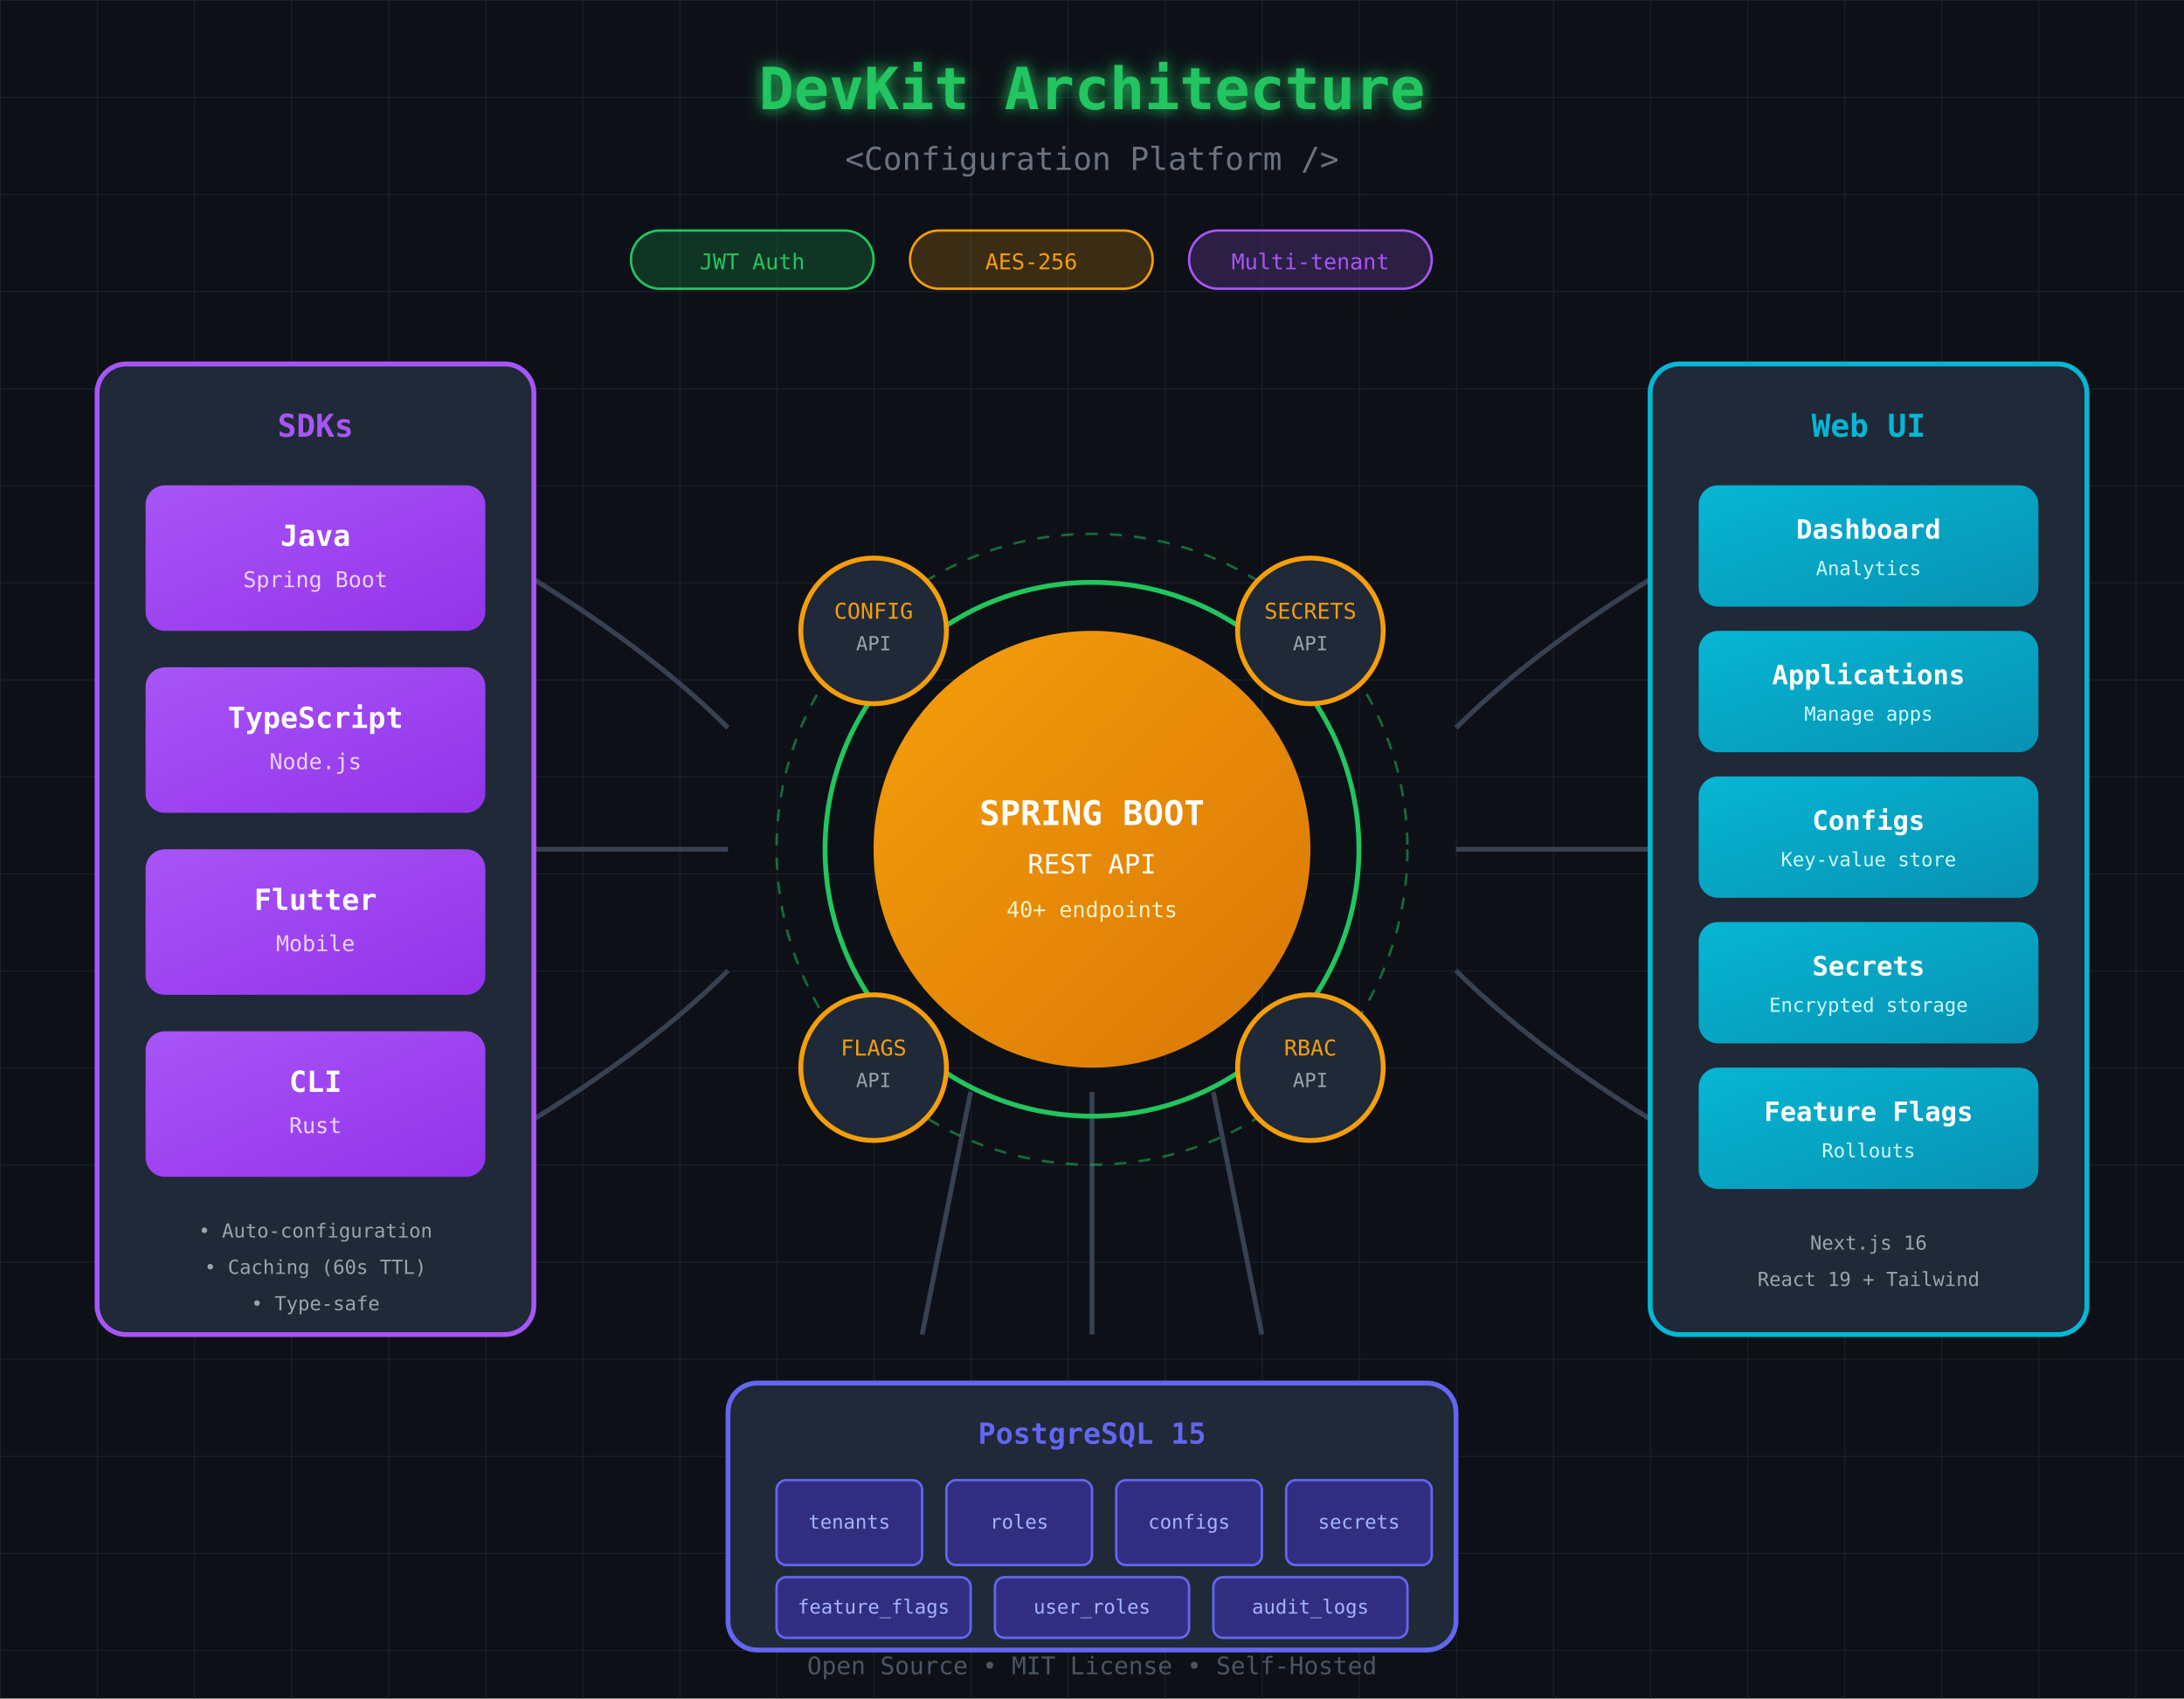
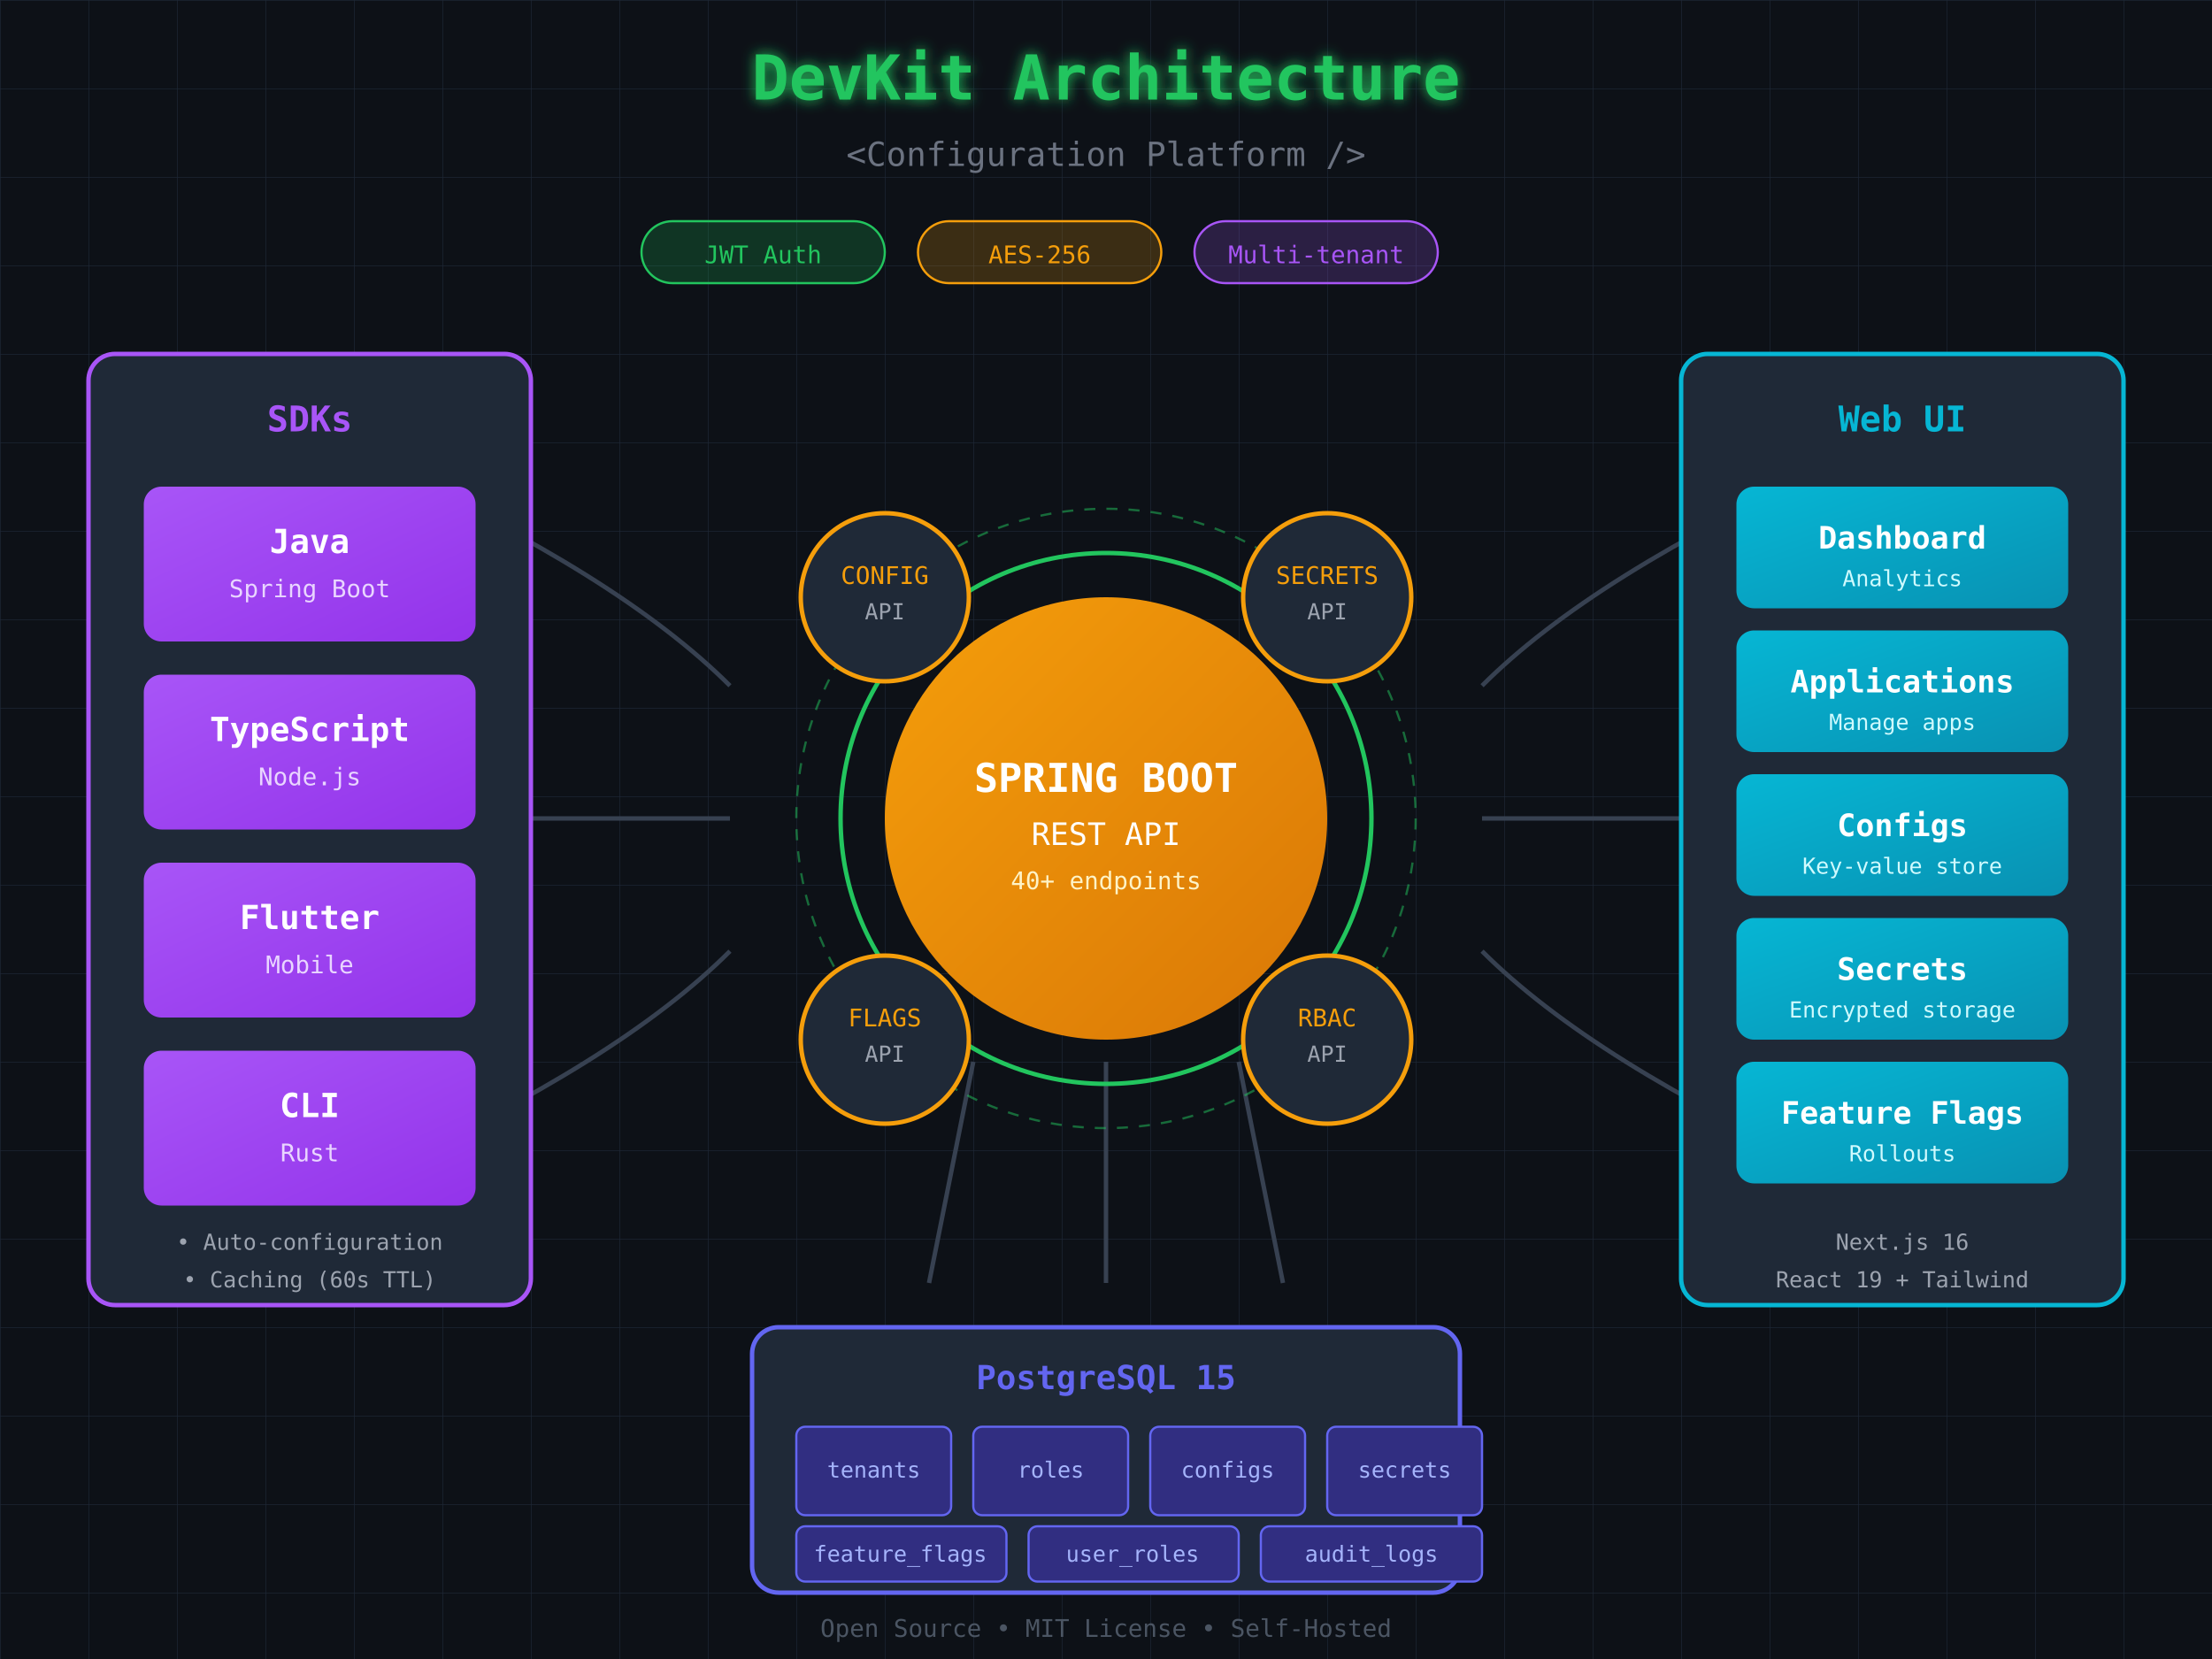
- <svg xmlns="http://www.w3.org/2000/svg" viewBox="0 0 900 700">
+ <svg xmlns="http://www.w3.org/2000/svg" viewBox="0 0 1000 750">
  <defs>
    <linearGradient id="centerGrad" x1="0%" y1="0%" x2="100%" y2="100%">
      <stop offset="0%" style="stop-color:#22c55e;stop-opacity:1" />
      <stop offset="100%" style="stop-color:#16a34a;stop-opacity:1" />
    </linearGradient>
    <linearGradient id="backendGrad" x1="0%" y1="0%" x2="100%" y2="100%">
      <stop offset="0%" style="stop-color:#f59e0b;stop-opacity:1" />
      <stop offset="100%" style="stop-color:#d97706;stop-opacity:1" />
    </linearGradient>
    <linearGradient id="frontendGrad" x1="0%" y1="0%" x2="100%" y2="100%">
      <stop offset="0%" style="stop-color:#06b6d4;stop-opacity:1" />
      <stop offset="100%" style="stop-color:#0891b2;stop-opacity:1" />
    </linearGradient>
    <linearGradient id="dbGrad" x1="0%" y1="0%" x2="100%" y2="100%">
      <stop offset="0%" style="stop-color:#6366f1;stop-opacity:1" />
      <stop offset="100%" style="stop-color:#4f46e5;stop-opacity:1" />
    </linearGradient>
    <linearGradient id="sdkGrad" x1="0%" y1="0%" x2="100%" y2="100%">
      <stop offset="0%" style="stop-color:#a855f7;stop-opacity:1" />
      <stop offset="100%" style="stop-color:#9333ea;stop-opacity:1" />
    </linearGradient>
    <filter id="glow" x="-50%" y="-50%" width="200%" height="200%">
      <feGaussianBlur stdDeviation="3" result="coloredBlur" />
      <feMerge>
        <feMergeNode in="coloredBlur" />
        <feMergeNode in="SourceGraphic" />
      </feMerge>
    </filter>
  </defs>
-   <rect width="900" height="700" fill="#0d1117" />
+   <rect width="1000" height="750" fill="#0d1117" />
  <pattern id="grid" width="40" height="40" patternUnits="userSpaceOnUse">
    <path d="M 40 0 L 0 0 0 40" fill="none" stroke="#1f2937" stroke-width="0.5" />
  </pattern>
-   <rect width="900" height="700" fill="url(#grid)" />
-   <text x="450" y="45" font-family="JetBrains Mono, monospace" font-size="24" font-weight="bold" fill="#22c55e" text-anchor="middle" filter="url(#glow)">DevKit Architecture</text>
-   <text x="450" y="70" font-family="JetBrains Mono, monospace" font-size="13" fill="#6b7280" text-anchor="middle">&lt;Configuration Platform /&gt;</text>
+   <rect width="1000" height="750" fill="url(#grid)" />
+   <text x="500" y="45" font-family="JetBrains Mono, monospace" font-size="28" font-weight="bold" fill="#22c55e" text-anchor="middle" filter="url(#glow)">DevKit Architecture</text>
+   <text x="500" y="75" font-family="JetBrains Mono, monospace" font-size="15" fill="#6b7280" text-anchor="middle">&lt;Configuration Platform /&gt;</text>
  <g stroke="#374151" stroke-width="2" fill="none">
-     <path d="M 150 200 Q 250 250 300 300" />
-     <path d="M 150 350 L 300 350" />
-     <path d="M 150 500 Q 250 450 300 400" />
-     <path d="M 750 200 Q 650 250 600 300" />
-     <path d="M 750 350 L 600 350" />
-     <path d="M 750 500 Q 650 450 600 400" />
-     <path d="M 380 550 L 400 450" />
-     <path d="M 450 550 L 450 450" />
-     <path d="M 520 550 L 500 450" />
+     <path d="M 170 210 Q 280 260 330 310" />
+     <path d="M 170 370 L 330 370" />
+     <path d="M 170 530 Q 280 480 330 430" />
+     <path d="M 830 210 Q 720 260 670 310" />
+     <path d="M 830 370 L 670 370" />
+     <path d="M 830 530 Q 720 480 670 430" />
+     <path d="M 420 580 L 440 480" />
+     <path d="M 500 580 L 500 480" />
+     <path d="M 580 580 L 560 480" />
  </g>
  <g>
-     <circle cx="450" cy="350" r="130" fill="none" stroke="#22c55e" stroke-width="1" stroke-dasharray="5,5" opacity="0.5" />
-     <circle cx="450" cy="350" r="110" fill="none" stroke="#22c55e" stroke-width="2" />
-     <circle cx="450" cy="350" r="90" fill="url(#backendGrad)" />
-     <text x="450" y="340" font-family="JetBrains Mono, monospace" font-size="14" font-weight="bold" fill="white" text-anchor="middle">SPRING BOOT</text>
-     <text x="450" y="360" font-family="JetBrains Mono, monospace" font-size="11" fill="white" text-anchor="middle">REST API</text>
-     <text x="450" y="378" font-family="JetBrains Mono, monospace" font-size="9" fill="#fef3c7" text-anchor="middle">40+ endpoints</text>
+     <circle cx="500" cy="370" r="140" fill="none" stroke="#22c55e" stroke-width="1" stroke-dasharray="5,5" opacity="0.5" />
+     <circle cx="500" cy="370" r="120" fill="none" stroke="#22c55e" stroke-width="2" />
+     <circle cx="500" cy="370" r="100" fill="url(#backendGrad)" />
+     <text x="500" y="358" font-family="JetBrains Mono, monospace" font-size="18" font-weight="bold" fill="white" text-anchor="middle">SPRING BOOT</text>
+     <text x="500" y="382" font-family="JetBrains Mono, monospace" font-size="14" fill="white" text-anchor="middle">REST API</text>
+     <text x="500" y="402" font-family="JetBrains Mono, monospace" font-size="11" fill="#fef3c7" text-anchor="middle">40+ endpoints</text>
  </g>
-   <g transform="translate(360, 260)">
-     <circle r="30" fill="#1f2937" stroke="#f59e0b" stroke-width="2" />
-     <text x="0" y="-5" font-family="JetBrains Mono, monospace" font-size="9" fill="#f59e0b" text-anchor="middle">CONFIG</text>
-     <text x="0" y="8" font-family="JetBrains Mono, monospace" font-size="8" fill="#9ca3af" text-anchor="middle">API</text>
+   <g transform="translate(400, 270)">
+     <circle r="38" fill="#1f2937" stroke="#f59e0b" stroke-width="2" />
+     <text x="0" y="-6" font-family="JetBrains Mono, monospace" font-size="11" fill="#f59e0b" text-anchor="middle">CONFIG</text>
+     <text x="0" y="10" font-family="JetBrains Mono, monospace" font-size="10" fill="#9ca3af" text-anchor="middle">API</text>
  </g>
-   <g transform="translate(540, 260)">
-     <circle r="30" fill="#1f2937" stroke="#f59e0b" stroke-width="2" />
-     <text x="0" y="-5" font-family="JetBrains Mono, monospace" font-size="9" fill="#f59e0b" text-anchor="middle">SECRETS</text>
-     <text x="0" y="8" font-family="JetBrains Mono, monospace" font-size="8" fill="#9ca3af" text-anchor="middle">API</text>
+   <g transform="translate(600, 270)">
+     <circle r="38" fill="#1f2937" stroke="#f59e0b" stroke-width="2" />
+     <text x="0" y="-6" font-family="JetBrains Mono, monospace" font-size="11" fill="#f59e0b" text-anchor="middle">SECRETS</text>
+     <text x="0" y="10" font-family="JetBrains Mono, monospace" font-size="10" fill="#9ca3af" text-anchor="middle">API</text>
  </g>
-   <g transform="translate(360, 440)">
-     <circle r="30" fill="#1f2937" stroke="#f59e0b" stroke-width="2" />
-     <text x="0" y="-5" font-family="JetBrains Mono, monospace" font-size="9" fill="#f59e0b" text-anchor="middle">FLAGS</text>
-     <text x="0" y="8" font-family="JetBrains Mono, monospace" font-size="8" fill="#9ca3af" text-anchor="middle">API</text>
+   <g transform="translate(400, 470)">
+     <circle r="38" fill="#1f2937" stroke="#f59e0b" stroke-width="2" />
+     <text x="0" y="-6" font-family="JetBrains Mono, monospace" font-size="11" fill="#f59e0b" text-anchor="middle">FLAGS</text>
+     <text x="0" y="10" font-family="JetBrains Mono, monospace" font-size="10" fill="#9ca3af" text-anchor="middle">API</text>
  </g>
-   <g transform="translate(540, 440)">
-     <circle r="30" fill="#1f2937" stroke="#f59e0b" stroke-width="2" />
-     <text x="0" y="-5" font-family="JetBrains Mono, monospace" font-size="9" fill="#f59e0b" text-anchor="middle">RBAC</text>
-     <text x="0" y="8" font-family="JetBrains Mono, monospace" font-size="8" fill="#9ca3af" text-anchor="middle">API</text>
+   <g transform="translate(600, 470)">
+     <circle r="38" fill="#1f2937" stroke="#f59e0b" stroke-width="2" />
+     <text x="0" y="-6" font-family="JetBrains Mono, monospace" font-size="11" fill="#f59e0b" text-anchor="middle">RBAC</text>
+     <text x="0" y="10" font-family="JetBrains Mono, monospace" font-size="10" fill="#9ca3af" text-anchor="middle">API</text>
  </g>
  <g>
-     <rect x="40" y="150" width="180" height="400" rx="12" fill="#1f2937" stroke="#a855f7" stroke-width="2" />
-     <text x="130" y="180" font-family="JetBrains Mono, monospace" font-size="13" font-weight="bold" fill="#a855f7" text-anchor="middle">SDKs</text>
-     <rect x="60" y="200" width="140" height="60" rx="8" fill="url(#sdkGrad)" />
-     <text x="130" y="225" font-family="JetBrains Mono, monospace" font-size="12" font-weight="bold" fill="white" text-anchor="middle">Java</text>
-     <text x="130" y="242" font-family="JetBrains Mono, monospace" font-size="9" fill="#e9d5ff" text-anchor="middle">Spring Boot</text>
-     <rect x="60" y="275" width="140" height="60" rx="8" fill="url(#sdkGrad)" />
-     <text x="130" y="300" font-family="JetBrains Mono, monospace" font-size="12" font-weight="bold" fill="white" text-anchor="middle">TypeScript</text>
-     <text x="130" y="317" font-family="JetBrains Mono, monospace" font-size="9" fill="#e9d5ff" text-anchor="middle">Node.js</text>
-     <rect x="60" y="350" width="140" height="60" rx="8" fill="url(#sdkGrad)" />
-     <text x="130" y="375" font-family="JetBrains Mono, monospace" font-size="12" font-weight="bold" fill="white" text-anchor="middle">Flutter</text>
-     <text x="130" y="392" font-family="JetBrains Mono, monospace" font-size="9" fill="#e9d5ff" text-anchor="middle">Mobile</text>
-     <rect x="60" y="425" width="140" height="60" rx="8" fill="url(#sdkGrad)" />
-     <text x="130" y="450" font-family="JetBrains Mono, monospace" font-size="12" font-weight="bold" fill="white" text-anchor="middle">CLI</text>
-     <text x="130" y="467" font-family="JetBrains Mono, monospace" font-size="9" fill="#e9d5ff" text-anchor="middle">Rust</text>
-     <text x="130" y="510" font-family="JetBrains Mono, monospace" font-size="8" fill="#9ca3af" text-anchor="middle">• Auto-configuration</text>
-     <text x="130" y="525" font-family="JetBrains Mono, monospace" font-size="8" fill="#9ca3af" text-anchor="middle">• Caching (60s TTL)</text>
-     <text x="130" y="540" font-family="JetBrains Mono, monospace" font-size="8" fill="#9ca3af" text-anchor="middle">• Type-safe</text>
+     <rect x="40" y="160" width="200" height="430" rx="12" fill="#1f2937" stroke="#a855f7" stroke-width="2" />
+     <text x="140" y="195" font-family="JetBrains Mono, monospace" font-size="16" font-weight="bold" fill="#a855f7" text-anchor="middle">SDKs</text>
+     <rect x="65" y="220" width="150" height="70" rx="8" fill="url(#sdkGrad)" />
+     <text x="140" y="250" font-family="JetBrains Mono, monospace" font-size="15" font-weight="bold" fill="white" text-anchor="middle">Java</text>
+     <text x="140" y="270" font-family="JetBrains Mono, monospace" font-size="11" fill="#e9d5ff" text-anchor="middle">Spring Boot</text>
+     <rect x="65" y="305" width="150" height="70" rx="8" fill="url(#sdkGrad)" />
+     <text x="140" y="335" font-family="JetBrains Mono, monospace" font-size="15" font-weight="bold" fill="white" text-anchor="middle">TypeScript</text>
+     <text x="140" y="355" font-family="JetBrains Mono, monospace" font-size="11" fill="#e9d5ff" text-anchor="middle">Node.js</text>
+     <rect x="65" y="390" width="150" height="70" rx="8" fill="url(#sdkGrad)" />
+     <text x="140" y="420" font-family="JetBrains Mono, monospace" font-size="15" font-weight="bold" fill="white" text-anchor="middle">Flutter</text>
+     <text x="140" y="440" font-family="JetBrains Mono, monospace" font-size="11" fill="#e9d5ff" text-anchor="middle">Mobile</text>
+     <rect x="65" y="475" width="150" height="70" rx="8" fill="url(#sdkGrad)" />
+     <text x="140" y="505" font-family="JetBrains Mono, monospace" font-size="15" font-weight="bold" fill="white" text-anchor="middle">CLI</text>
+     <text x="140" y="525" font-family="JetBrains Mono, monospace" font-size="11" fill="#e9d5ff" text-anchor="middle">Rust</text>
+     <text x="140" y="565" font-family="JetBrains Mono, monospace" font-size="10" fill="#9ca3af" text-anchor="middle">• Auto-configuration</text>
+     <text x="140" y="582" font-family="JetBrains Mono, monospace" font-size="10" fill="#9ca3af" text-anchor="middle">• Caching (60s TTL)</text>
  </g>
  <g>
-     <rect x="680" y="150" width="180" height="400" rx="12" fill="#1f2937" stroke="#06b6d4" stroke-width="2" />
-     <text x="770" y="180" font-family="JetBrains Mono, monospace" font-size="13" font-weight="bold" fill="#06b6d4" text-anchor="middle">Web UI</text>
-     <rect x="700" y="200" width="140" height="50" rx="8" fill="url(#frontendGrad)" />
-     <text x="770" y="222" font-family="JetBrains Mono, monospace" font-size="11" font-weight="bold" fill="white" text-anchor="middle">Dashboard</text>
-     <text x="770" y="237" font-family="JetBrains Mono, monospace" font-size="8" fill="#cffafe" text-anchor="middle">Analytics</text>
-     <rect x="700" y="260" width="140" height="50" rx="8" fill="url(#frontendGrad)" />
-     <text x="770" y="282" font-family="JetBrains Mono, monospace" font-size="11" font-weight="bold" fill="white" text-anchor="middle">Applications</text>
-     <text x="770" y="297" font-family="JetBrains Mono, monospace" font-size="8" fill="#cffafe" text-anchor="middle">Manage apps</text>
-     <rect x="700" y="320" width="140" height="50" rx="8" fill="url(#frontendGrad)" />
-     <text x="770" y="342" font-family="JetBrains Mono, monospace" font-size="11" font-weight="bold" fill="white" text-anchor="middle">Configs</text>
-     <text x="770" y="357" font-family="JetBrains Mono, monospace" font-size="8" fill="#cffafe" text-anchor="middle">Key-value store</text>
-     <rect x="700" y="380" width="140" height="50" rx="8" fill="url(#frontendGrad)" />
-     <text x="770" y="402" font-family="JetBrains Mono, monospace" font-size="11" font-weight="bold" fill="white" text-anchor="middle">Secrets</text>
-     <text x="770" y="417" font-family="JetBrains Mono, monospace" font-size="8" fill="#cffafe" text-anchor="middle">Encrypted storage</text>
-     <rect x="700" y="440" width="140" height="50" rx="8" fill="url(#frontendGrad)" />
-     <text x="770" y="462" font-family="JetBrains Mono, monospace" font-size="11" font-weight="bold" fill="white" text-anchor="middle">Feature Flags</text>
-     <text x="770" y="477" font-family="JetBrains Mono, monospace" font-size="8" fill="#cffafe" text-anchor="middle">Rollouts</text>
-     <text x="770" y="515" font-family="JetBrains Mono, monospace" font-size="8" fill="#9ca3af" text-anchor="middle">Next.js 16</text>
-     <text x="770" y="530" font-family="JetBrains Mono, monospace" font-size="8" fill="#9ca3af" text-anchor="middle">React 19 + Tailwind</text>
+     <rect x="760" y="160" width="200" height="430" rx="12" fill="#1f2937" stroke="#06b6d4" stroke-width="2" />
+     <text x="860" y="195" font-family="JetBrains Mono, monospace" font-size="16" font-weight="bold" fill="#06b6d4" text-anchor="middle">Web UI</text>
+     <rect x="785" y="220" width="150" height="55" rx="8" fill="url(#frontendGrad)" />
+     <text x="860" y="248" font-family="JetBrains Mono, monospace" font-size="14" font-weight="bold" fill="white" text-anchor="middle">Dashboard</text>
+     <text x="860" y="265" font-family="JetBrains Mono, monospace" font-size="10" fill="#cffafe" text-anchor="middle">Analytics</text>
+     <rect x="785" y="285" width="150" height="55" rx="8" fill="url(#frontendGrad)" />
+     <text x="860" y="313" font-family="JetBrains Mono, monospace" font-size="14" font-weight="bold" fill="white" text-anchor="middle">Applications</text>
+     <text x="860" y="330" font-family="JetBrains Mono, monospace" font-size="10" fill="#cffafe" text-anchor="middle">Manage apps</text>
+     <rect x="785" y="350" width="150" height="55" rx="8" fill="url(#frontendGrad)" />
+     <text x="860" y="378" font-family="JetBrains Mono, monospace" font-size="14" font-weight="bold" fill="white" text-anchor="middle">Configs</text>
+     <text x="860" y="395" font-family="JetBrains Mono, monospace" font-size="10" fill="#cffafe" text-anchor="middle">Key-value store</text>
+     <rect x="785" y="415" width="150" height="55" rx="8" fill="url(#frontendGrad)" />
+     <text x="860" y="443" font-family="JetBrains Mono, monospace" font-size="14" font-weight="bold" fill="white" text-anchor="middle">Secrets</text>
+     <text x="860" y="460" font-family="JetBrains Mono, monospace" font-size="10" fill="#cffafe" text-anchor="middle">Encrypted storage</text>
+     <rect x="785" y="480" width="150" height="55" rx="8" fill="url(#frontendGrad)" />
+     <text x="860" y="508" font-family="JetBrains Mono, monospace" font-size="14" font-weight="bold" fill="white" text-anchor="middle">Feature Flags</text>
+     <text x="860" y="525" font-family="JetBrains Mono, monospace" font-size="10" fill="#cffafe" text-anchor="middle">Rollouts</text>
+     <text x="860" y="565" font-family="JetBrains Mono, monospace" font-size="10" fill="#9ca3af" text-anchor="middle">Next.js 16</text>
+     <text x="860" y="582" font-family="JetBrains Mono, monospace" font-size="10" fill="#9ca3af" text-anchor="middle">React 19 + Tailwind</text>
  </g>
  <g>
-     <rect x="300" y="570" width="300" height="110" rx="12" fill="#1f2937" stroke="#6366f1" stroke-width="2" />
-     <text x="450" y="595" font-family="JetBrains Mono, monospace" font-size="12" font-weight="bold" fill="#6366f1" text-anchor="middle">PostgreSQL 15</text>
-     <g transform="translate(320, 610)">
-       <rect width="60" height="35" rx="4" fill="#312e81" stroke="#6366f1" stroke-width="1" />
-       <text x="30" y="20" font-family="JetBrains Mono, monospace" font-size="8" fill="#a5b4fc" text-anchor="middle">tenants</text>
-       <rect x="70" width="60" height="35" rx="4" fill="#312e81" stroke="#6366f1" stroke-width="1" />
-       <text x="100" y="20" font-family="JetBrains Mono, monospace" font-size="8" fill="#a5b4fc" text-anchor="middle">roles</text>
-       <rect x="140" width="60" height="35" rx="4" fill="#312e81" stroke="#6366f1" stroke-width="1" />
-       <text x="170" y="20" font-family="JetBrains Mono, monospace" font-size="8" fill="#a5b4fc" text-anchor="middle">configs</text>
-       <rect x="210" width="60" height="35" rx="4" fill="#312e81" stroke="#6366f1" stroke-width="1" />
-       <text x="240" y="20" font-family="JetBrains Mono, monospace" font-size="8" fill="#a5b4fc" text-anchor="middle">secrets</text>
+     <rect x="340" y="600" width="320" height="120" rx="12" fill="#1f2937" stroke="#6366f1" stroke-width="2" />
+     <text x="500" y="628" font-family="JetBrains Mono, monospace" font-size="15" font-weight="bold" fill="#6366f1" text-anchor="middle">PostgreSQL 15</text>
+     <g transform="translate(360, 645)">
+       <rect width="70" height="40" rx="4" fill="#312e81" stroke="#6366f1" stroke-width="1" />
+       <text x="35" y="23" font-family="JetBrains Mono, monospace" font-size="10" fill="#a5b4fc" text-anchor="middle">tenants</text>
+       <rect x="80" width="70" height="40" rx="4" fill="#312e81" stroke="#6366f1" stroke-width="1" />
+       <text x="115" y="23" font-family="JetBrains Mono, monospace" font-size="10" fill="#a5b4fc" text-anchor="middle">roles</text>
+       <rect x="160" width="70" height="40" rx="4" fill="#312e81" stroke="#6366f1" stroke-width="1" />
+       <text x="195" y="23" font-family="JetBrains Mono, monospace" font-size="10" fill="#a5b4fc" text-anchor="middle">configs</text>
+       <rect x="240" width="70" height="40" rx="4" fill="#312e81" stroke="#6366f1" stroke-width="1" />
+       <text x="275" y="23" font-family="JetBrains Mono, monospace" font-size="10" fill="#a5b4fc" text-anchor="middle">secrets</text>
    </g>
-     <g transform="translate(320, 650)">
-       <rect width="80" height="25" rx="4" fill="#312e81" stroke="#6366f1" stroke-width="1" />
-       <text x="40" y="15" font-family="JetBrains Mono, monospace" font-size="8" fill="#a5b4fc" text-anchor="middle">feature_flags</text>
-       <rect x="90" width="80" height="25" rx="4" fill="#312e81" stroke="#6366f1" stroke-width="1" />
-       <text x="130" y="15" font-family="JetBrains Mono, monospace" font-size="8" fill="#a5b4fc" text-anchor="middle">user_roles</text>
-       <rect x="180" width="80" height="25" rx="4" fill="#312e81" stroke="#6366f1" stroke-width="1" />
-       <text x="220" y="15" font-family="JetBrains Mono, monospace" font-size="8" fill="#a5b4fc" text-anchor="middle">audit_logs</text>
+     <g transform="translate(360, 690)">
+       <rect width="95" height="25" rx="4" fill="#312e81" stroke="#6366f1" stroke-width="1" />
+       <text x="47" y="16" font-family="JetBrains Mono, monospace" font-size="10" fill="#a5b4fc" text-anchor="middle">feature_flags</text>
+       <rect x="105" width="95" height="25" rx="4" fill="#312e81" stroke="#6366f1" stroke-width="1" />
+       <text x="152" y="16" font-family="JetBrains Mono, monospace" font-size="10" fill="#a5b4fc" text-anchor="middle">user_roles</text>
+       <rect x="210" width="100" height="25" rx="4" fill="#312e81" stroke="#6366f1" stroke-width="1" />
+       <text x="260" y="16" font-family="JetBrains Mono, monospace" font-size="10" fill="#a5b4fc" text-anchor="middle">audit_logs</text>
    </g>
  </g>
-   <g transform="translate(260, 95)">
-     <rect width="100" height="24" rx="12" fill="#22c55e" fill-opacity="0.2" stroke="#22c55e" stroke-width="1" />
-     <text x="50" y="16" font-family="JetBrains Mono, monospace" font-size="9" fill="#22c55e" text-anchor="middle">JWT Auth</text>
+   <g transform="translate(290, 100)">
+     <rect width="110" height="28" rx="14" fill="#22c55e" fill-opacity="0.2" stroke="#22c55e" stroke-width="1" />
+     <text x="55" y="19" font-family="JetBrains Mono, monospace" font-size="11" fill="#22c55e" text-anchor="middle">JWT Auth</text>
  </g>
-   <g transform="translate(375, 95)">
-     <rect width="100" height="24" rx="12" fill="#f59e0b" fill-opacity="0.2" stroke="#f59e0b" stroke-width="1" />
-     <text x="50" y="16" font-family="JetBrains Mono, monospace" font-size="9" fill="#f59e0b" text-anchor="middle">AES-256</text>
+   <g transform="translate(415, 100)">
+     <rect width="110" height="28" rx="14" fill="#f59e0b" fill-opacity="0.2" stroke="#f59e0b" stroke-width="1" />
+     <text x="55" y="19" font-family="JetBrains Mono, monospace" font-size="11" fill="#f59e0b" text-anchor="middle">AES-256</text>
  </g>
-   <g transform="translate(490, 95)">
-     <rect width="100" height="24" rx="12" fill="#a855f7" fill-opacity="0.2" stroke="#a855f7" stroke-width="1" />
-     <text x="50" y="16" font-family="JetBrains Mono, monospace" font-size="9" fill="#a855f7" text-anchor="middle">Multi-tenant</text>
+   <g transform="translate(540, 100)">
+     <rect width="110" height="28" rx="14" fill="#a855f7" fill-opacity="0.2" stroke="#a855f7" stroke-width="1" />
+     <text x="55" y="19" font-family="JetBrains Mono, monospace" font-size="11" fill="#a855f7" text-anchor="middle">Multi-tenant</text>
  </g>
-   <text x="450" y="690" font-family="JetBrains Mono, monospace" font-size="10" fill="#4b5563" text-anchor="middle">Open Source • MIT License • Self-Hosted</text>
+   <text x="500" y="740" font-family="JetBrains Mono, monospace" font-size="11" fill="#4b5563" text-anchor="middle">Open Source • MIT License • Self-Hosted</text>
</svg>
